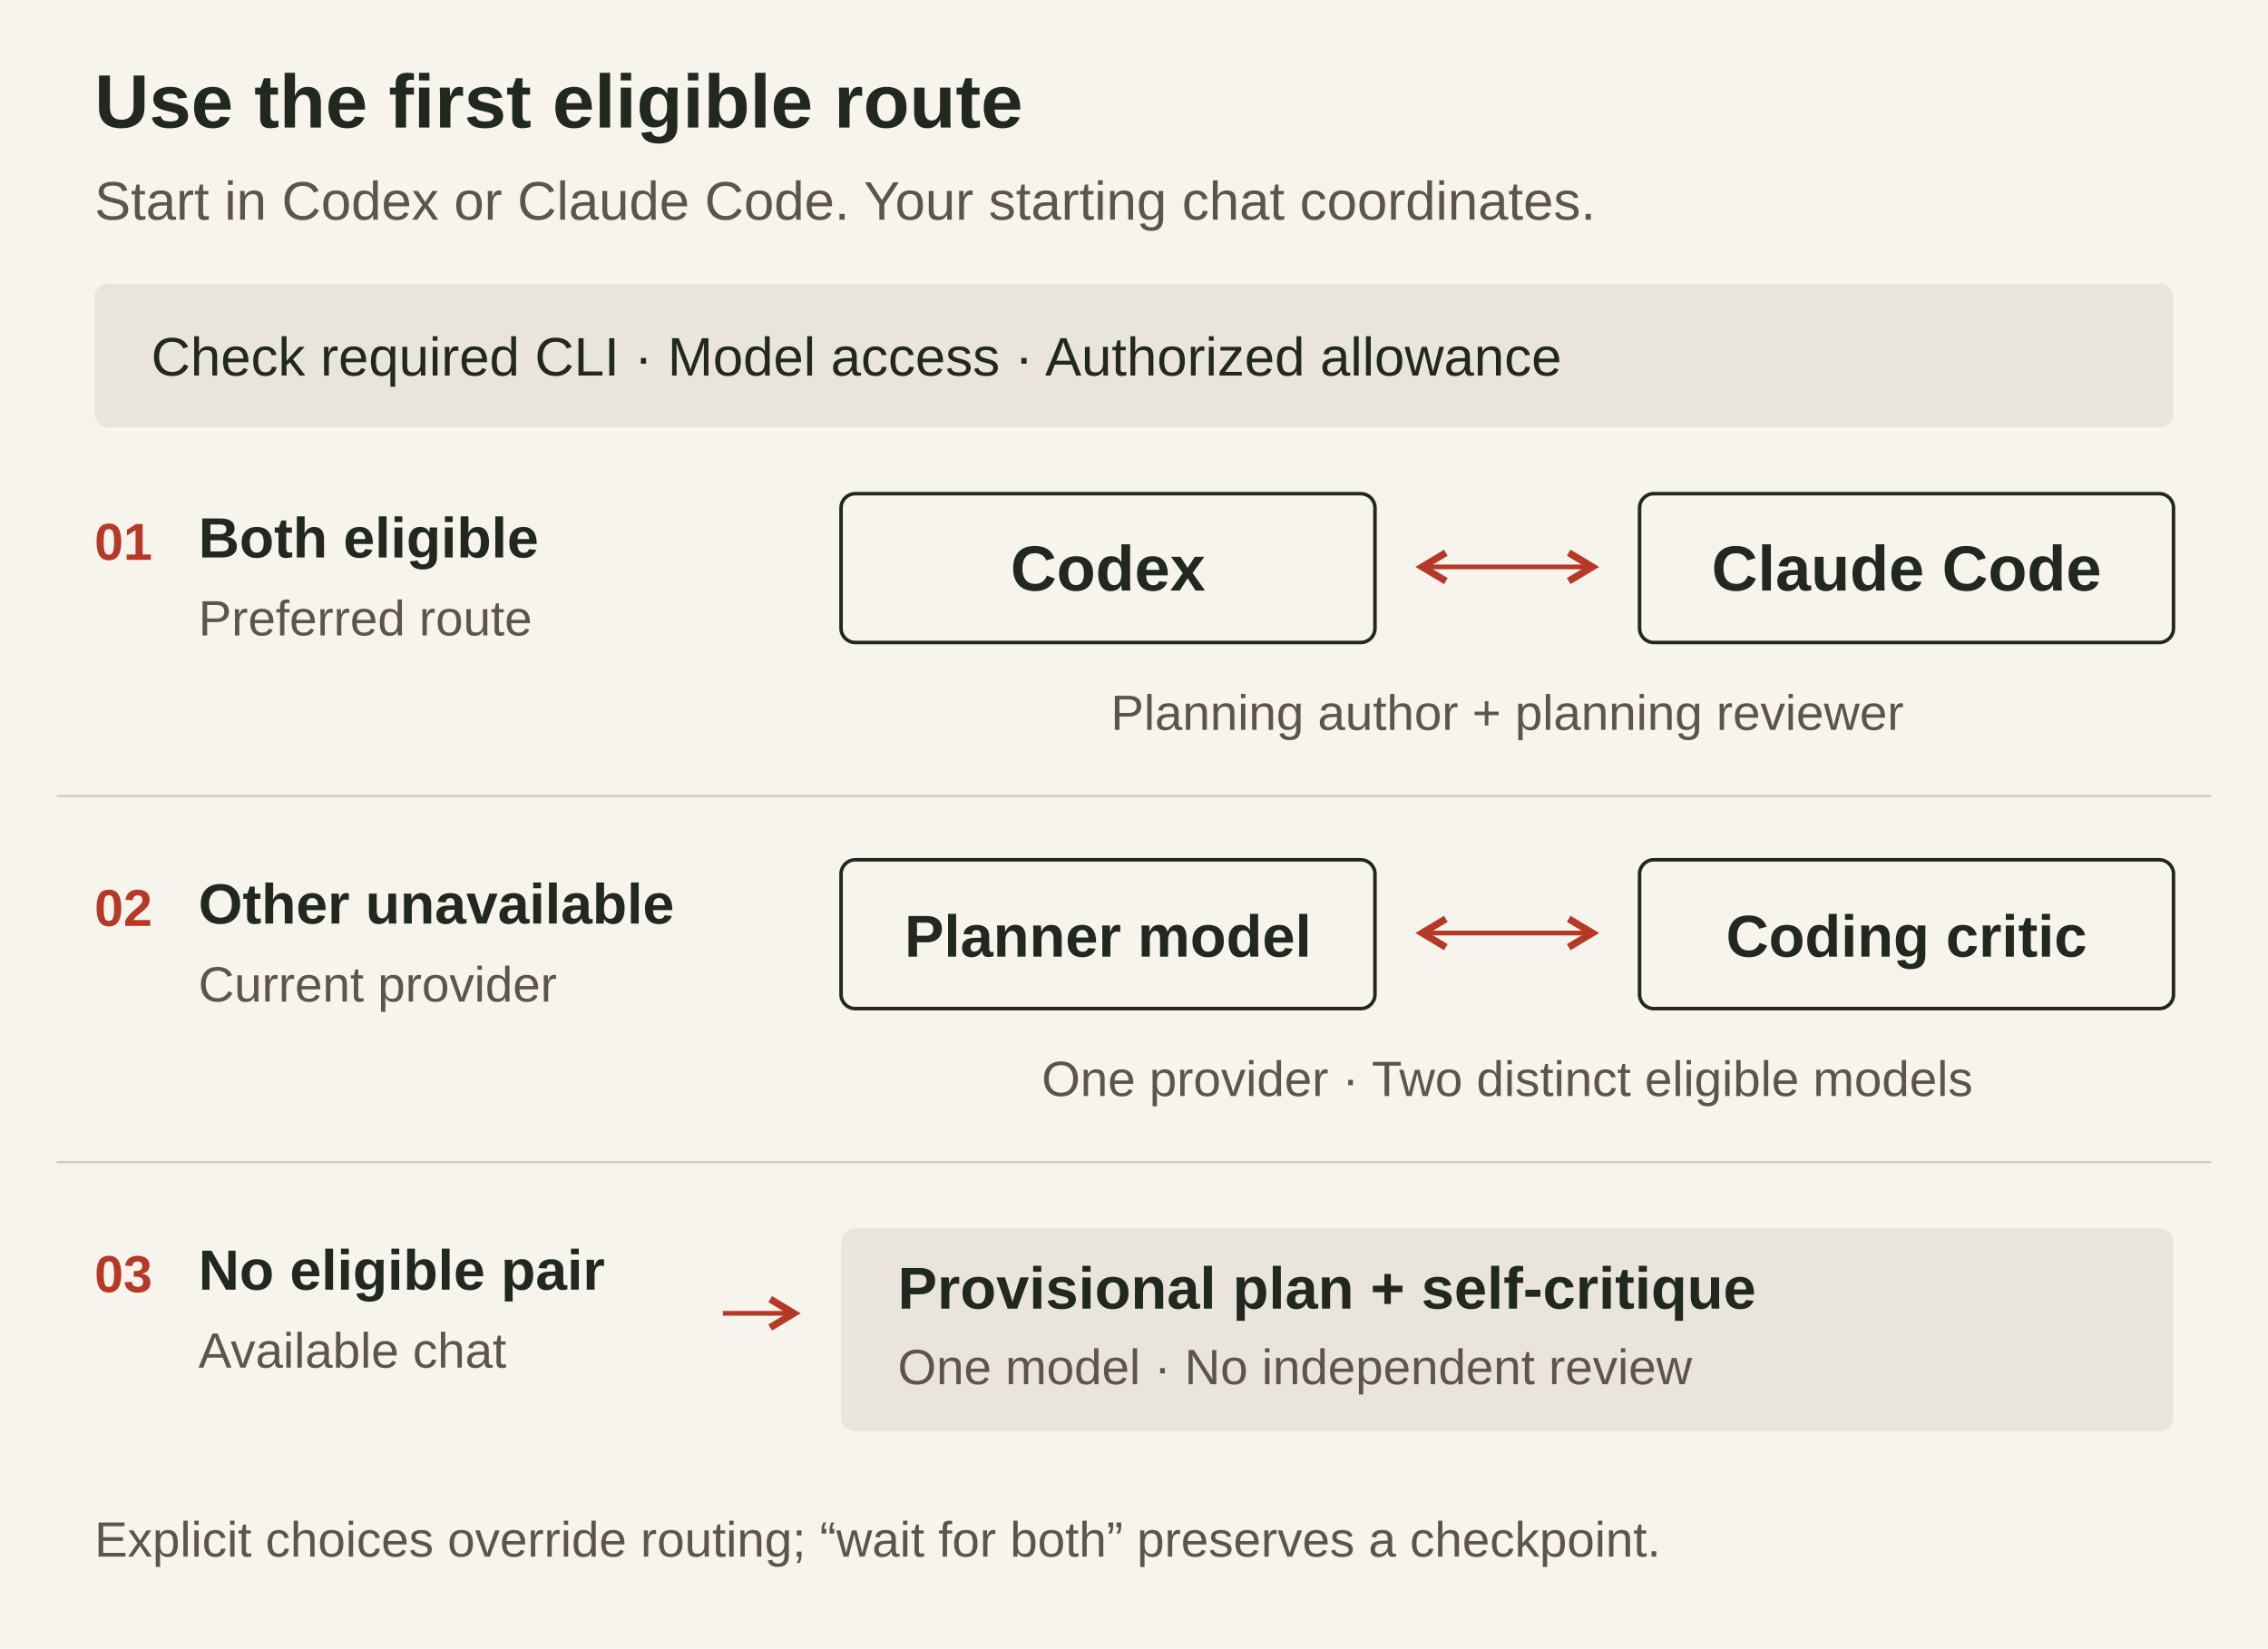
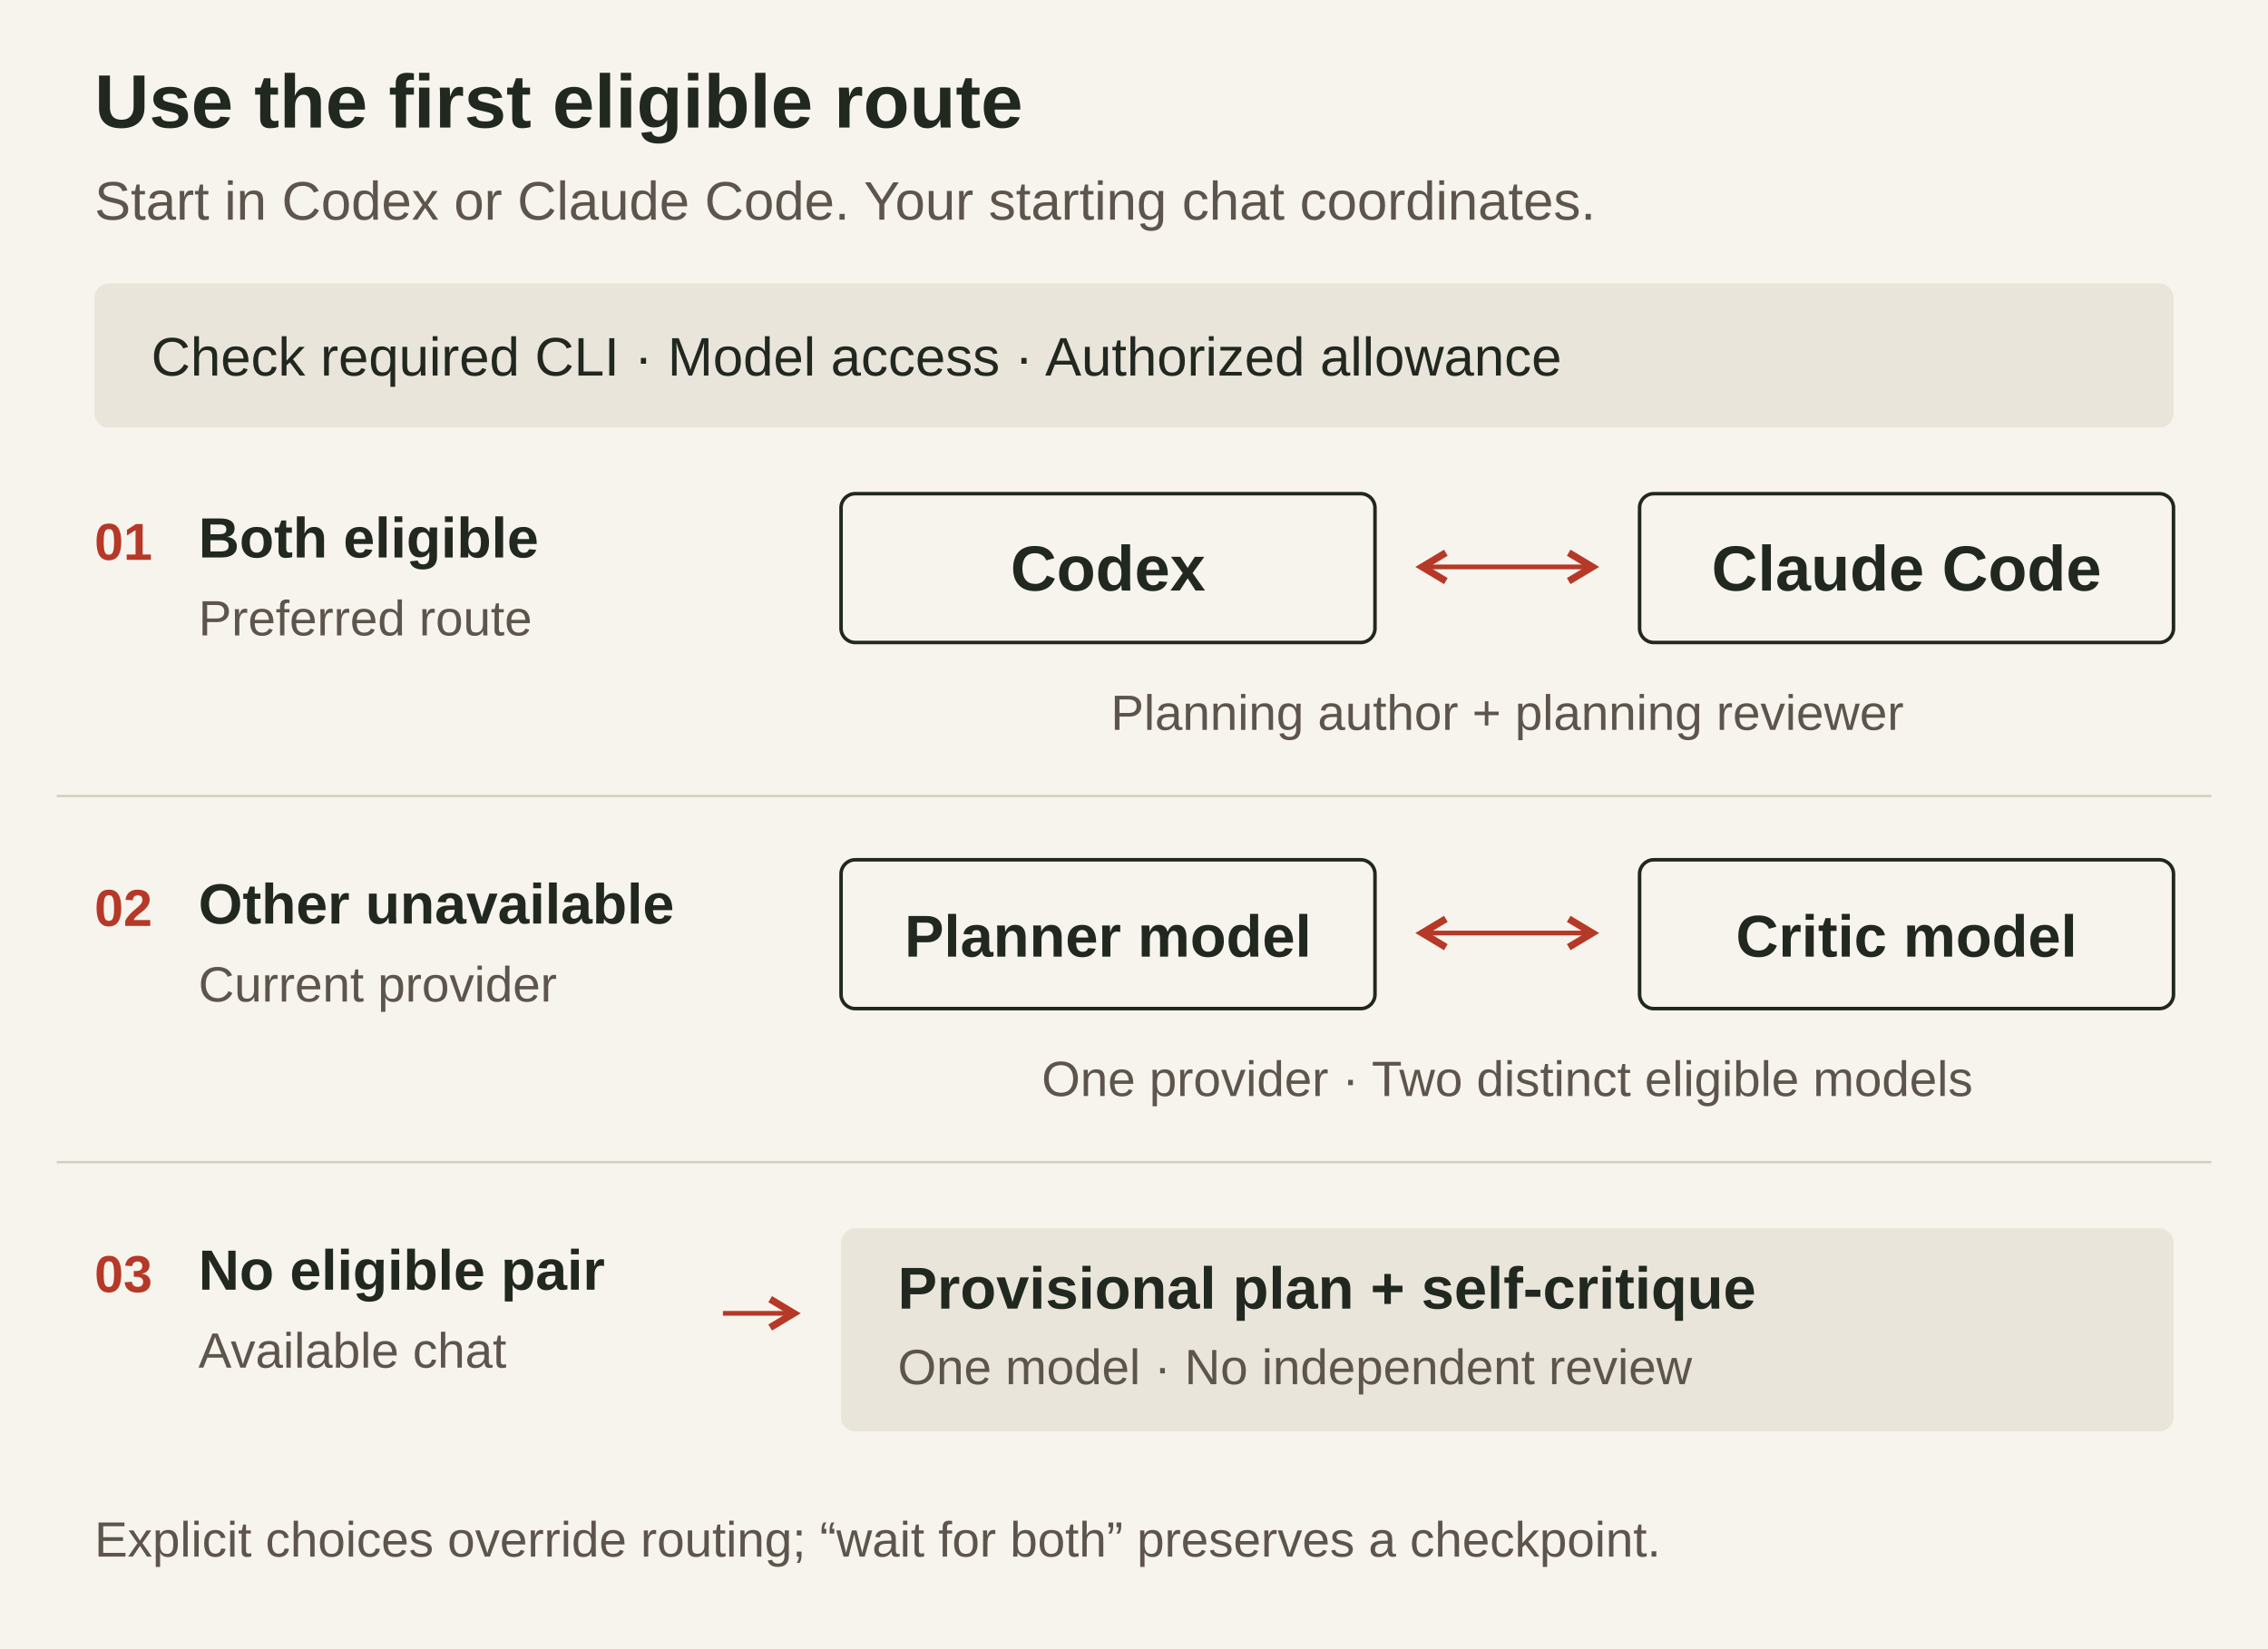
<svg xmlns="http://www.w3.org/2000/svg" width="960" height="698" viewBox="0 0 960 698" role="img" aria-labelledby="title desc">
  <defs>
    <marker id="arrow" markerWidth="8" markerHeight="8" refX="6" refY="4" orient="auto-start-reverse">
      <path d="M1 1L6 4L1 7" fill="none" stroke="#b63827" stroke-width="1.5" />
    </marker>
  </defs>
  <rect width="960" height="698" fill="#f7f4ed" />
  <g font-family="Segoe UI, Arial, sans-serif" fill="#202820">
    <text x="40" y="54" font-size="32" font-weight="600" fill="#202820" text-anchor="start">Use the first eligible route</text>
    <text x="40" y="93" font-size="23" font-weight="400" fill="#5d554d" text-anchor="start">Start in Codex or Claude Code. Your starting chat coordinates.</text>
    <rect x="40" y="120" width="880" height="61" rx="6" fill="#eae5da" />
    <text x="64" y="159" font-size="23" font-weight="400" fill="#202820" text-anchor="start">Check required CLI · Model access · Authorized allowance</text>
    <text x="40" y="237" font-size="22" font-weight="600" fill="#b63827" text-anchor="start">01</text>
    <text x="84" y="236" font-size="24" font-weight="600" fill="#202820" text-anchor="start">Both eligible</text>
    <text x="84" y="269" font-size="21" font-weight="400" fill="#5d554d" text-anchor="start">Preferred route</text>
    <rect x="356" y="209" width="226" height="63" rx="6" fill="none" stroke="#202820" stroke-width="1.5" />
    <rect x="694" y="209" width="226" height="63" rx="6" fill="none" stroke="#202820" stroke-width="1.5" />
    <text x="469" y="250" font-size="27" font-weight="600" fill="#202820" text-anchor="middle">Codex</text>
    <text x="807" y="250" font-size="27" font-weight="600" fill="#202820" text-anchor="middle">Claude Code</text>
    <path d="M602 240H674" fill="none" stroke="#b63827" stroke-width="2" marker-end="url(#arrow)" marker-start="url(#arrow)" />
    <text x="638" y="309" font-size="21" font-weight="400" fill="#5d554d" text-anchor="middle">Planning author + planning reviewer</text>
    <path d="M24 337H936" stroke="#d4cebf" />
    <text x="40" y="392" font-size="22" font-weight="600" fill="#b63827" text-anchor="start">02</text>
    <text x="84" y="391" font-size="24" font-weight="600" fill="#202820" text-anchor="start">Other unavailable</text>
    <text x="84" y="424" font-size="21" font-weight="400" fill="#5d554d" text-anchor="start">Current provider</text>
    <rect x="356" y="364" width="226" height="63" rx="6" fill="none" stroke="#202820" stroke-width="1.5" />
    <rect x="694" y="364" width="226" height="63" rx="6" fill="none" stroke="#202820" stroke-width="1.5" />
    <text x="469" y="405" font-size="25" font-weight="600" fill="#202820" text-anchor="middle">Planner model</text>
-     <text x="807" y="405" font-size="25" font-weight="600" fill="#202820" text-anchor="middle">Coding critic</text>
+     <text x="807" y="405" font-size="25" font-weight="600" fill="#202820" text-anchor="middle">Critic model</text>
    <path d="M602 395H674" fill="none" stroke="#b63827" stroke-width="2" marker-end="url(#arrow)" marker-start="url(#arrow)" />
    <text x="638" y="464" font-size="21" font-weight="400" fill="#5d554d" text-anchor="middle">One provider · Two distinct eligible models</text>
    <path d="M24 492H936" stroke="#d4cebf" />
    <text x="40" y="547" font-size="22" font-weight="600" fill="#b63827" text-anchor="start">03</text>
    <text x="84" y="546" font-size="24" font-weight="600" fill="#202820" text-anchor="start">No eligible pair</text>
    <text x="84" y="579" font-size="21" font-weight="400" fill="#5d554d" text-anchor="start">Available chat</text>
    <path d="M306 556H336" fill="none" stroke="#b63827" stroke-width="2" marker-end="url(#arrow)" />
    <rect x="356" y="520" width="564" height="86" rx="6" fill="#eae5da" />
    <text x="380" y="554" font-size="25" font-weight="600" fill="#202820" text-anchor="start">Provisional plan + self-critique</text>
    <text x="380" y="586" font-size="21" font-weight="400" fill="#5d554d" text-anchor="start">One model · No independent review</text>
    <text x="40" y="659" font-size="21" font-weight="400" fill="#5d554d" text-anchor="start">Explicit choices override routing; “wait for both” preserves a checkpoint.</text>
  </g>
</svg>
